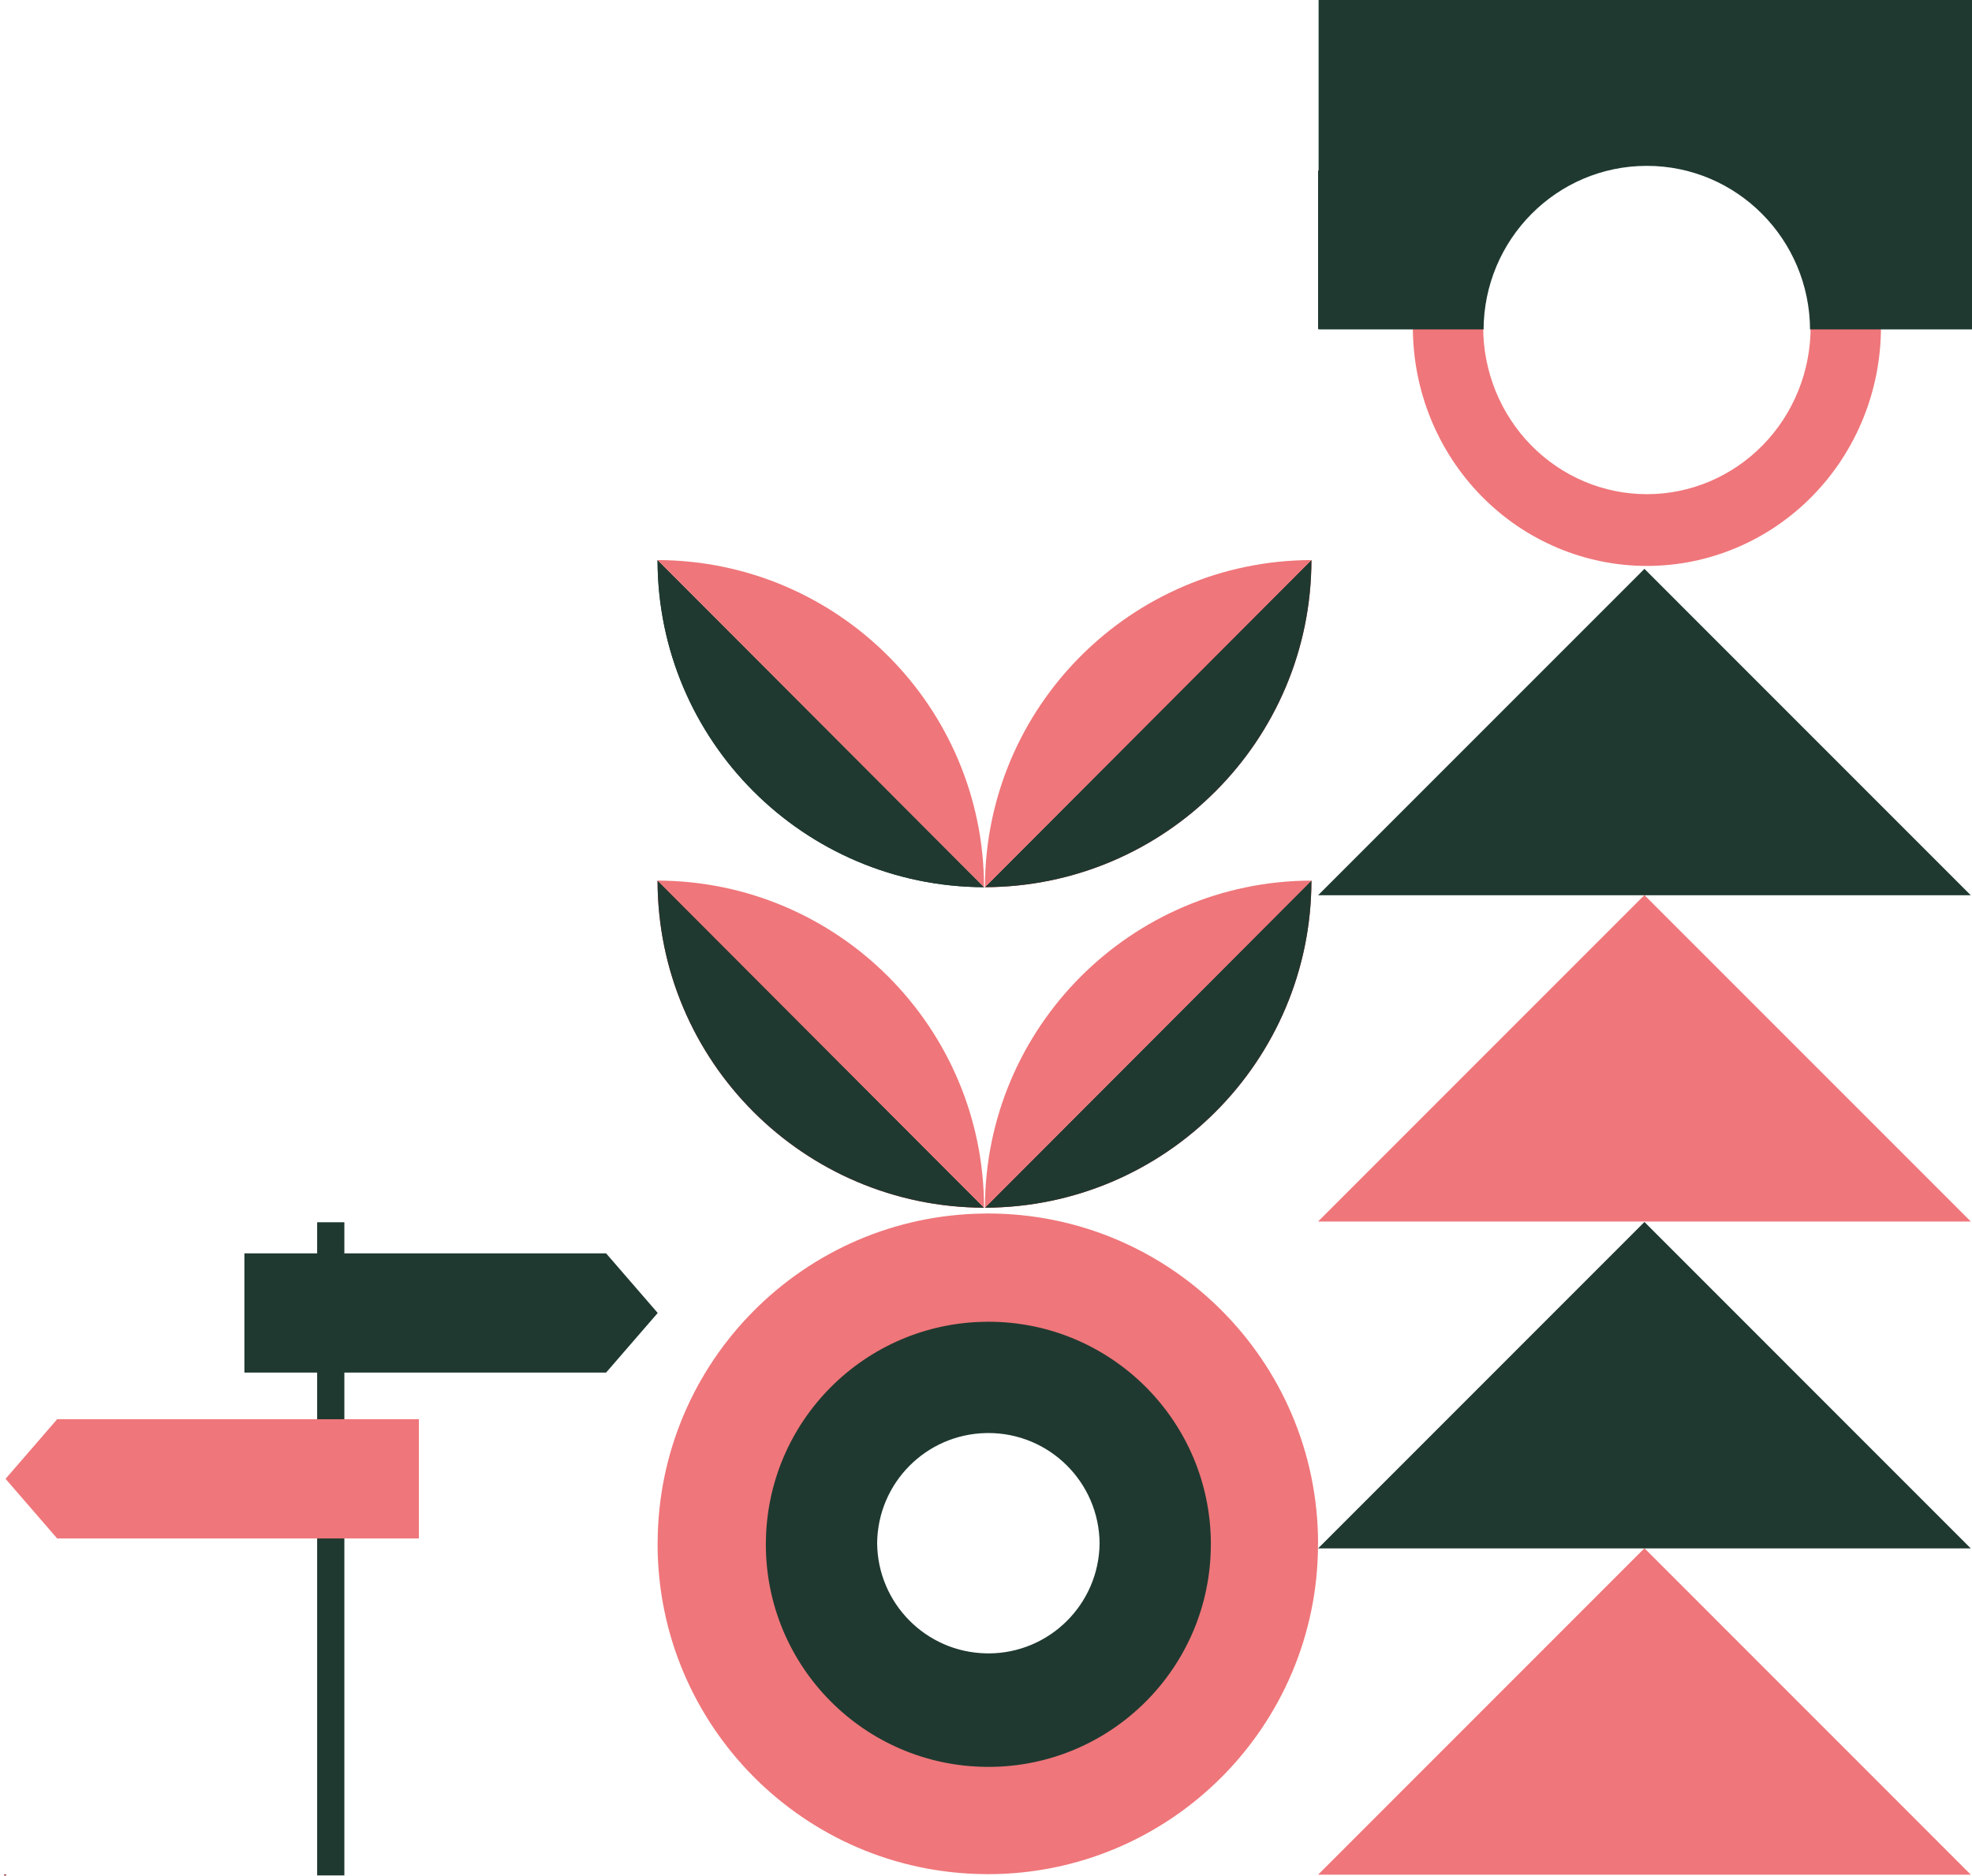
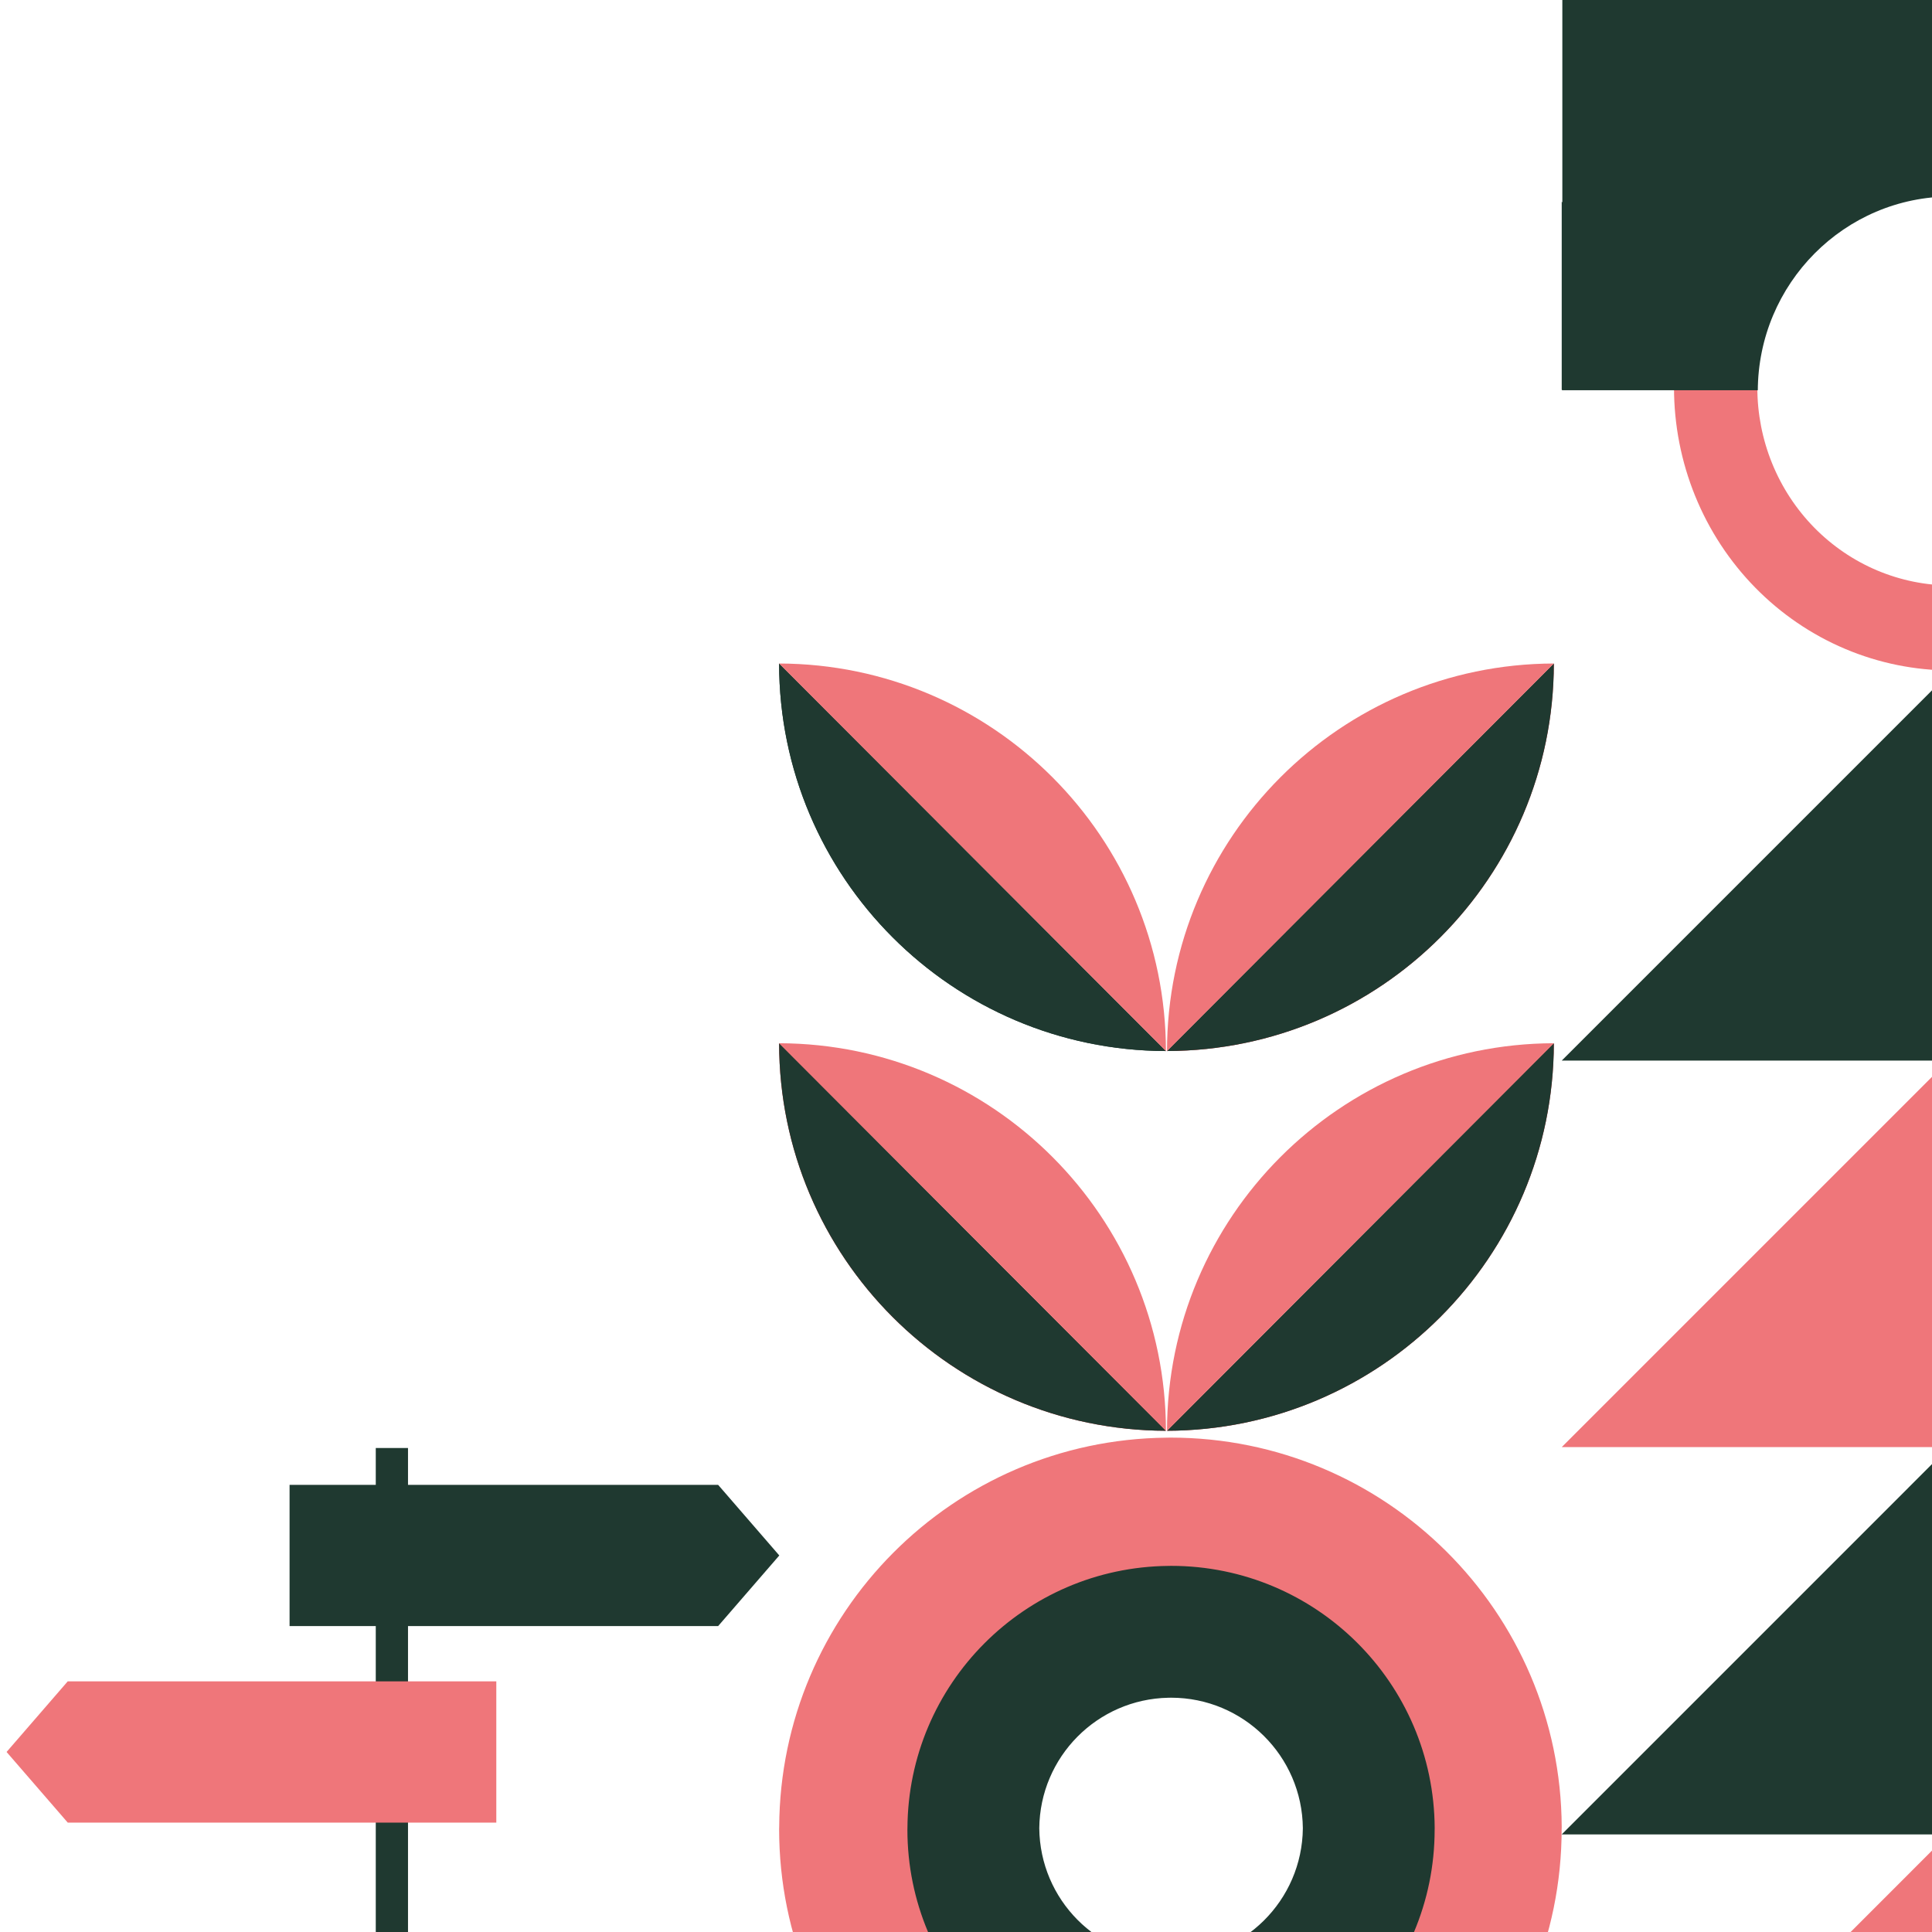
- <svg xmlns="http://www.w3.org/2000/svg" width="387" height="368" viewBox="0 0 387 368" fill="none">
+ <svg xmlns="http://www.w3.org/2000/svg" width="320" height="320" viewBox="0 0 320 320" fill="none">
  <path d="M257.364 172.793C257.329 208.192 228.672 236.887 193.293 236.981L257.364 172.793Z" fill="#C1272D" />
  <path d="M257.364 172.793C257.329 208.192 228.672 236.887 193.293 236.981L257.364 172.793Z" fill="#1F3930" />
  <path d="M193.293 236.981C193.328 201.582 221.986 172.887 257.364 172.793L193.293 236.981Z" fill="#EF767A" />
  <path d="M257.364 109.898C257.329 145.297 228.672 173.992 193.293 174.086L257.364 109.898Z" fill="#C1272D" />
  <path d="M257.364 109.898C257.329 145.297 228.672 173.992 193.293 174.086L257.364 109.898Z" fill="#1F3930" />
  <path d="M193.293 174.086C193.328 138.687 221.986 109.992 257.364 109.898L193.293 174.086Z" fill="#EF767A" />
  <path d="M129.046 172.793C129.081 208.192 157.739 236.887 193.117 236.981L129.046 172.793Z" fill="#C1272D" />
  <path d="M129.046 172.793C129.081 208.192 157.739 236.887 193.117 236.981L129.046 172.793Z" fill="#1F3930" />
  <path d="M193.117 236.981C193.082 201.582 164.425 172.887 129.046 172.793L193.117 236.981Z" fill="#EF767A" />
  <path d="M129.044 109.899C129.079 145.298 157.737 173.993 193.115 174.087L129.044 109.899Z" fill="#1F3930" />
  <path d="M129.044 109.899C129.079 145.298 157.737 173.993 193.115 174.087L129.044 109.899Z" fill="#1F3930" />
  <path d="M193.115 174.087C193.08 138.688 164.423 109.993 129.044 109.899L193.115 174.087Z" fill="#EF767A" />
  <path d="M258.669 302.601C258.503 266.948 229.547 238.113 193.864 238.113C193.653 238.113 193.431 238.113 193.22 238.124C157.836 238.468 129.226 267.17 129.059 302.612C129.048 302.723 129.048 302.823 129.048 302.934C129.048 338.521 157.714 367.401 193.209 367.745C193.42 367.756 193.642 367.756 193.853 367.756C229.647 367.756 258.658 338.743 258.658 302.945C258.669 302.812 258.669 302.712 258.669 302.601ZM193.22 270.535C193.431 270.524 193.653 270.524 193.864 270.524C211.65 270.524 226.095 284.858 226.261 302.612C226.095 320.367 211.65 334.701 193.864 334.701C193.653 334.701 193.431 334.701 193.22 334.69C175.723 334.357 161.634 320.156 161.467 302.612C161.634 285.058 175.723 270.868 193.22 270.535Z" fill="#EF767A" />
  <path d="M1.176 367.83C1.171 367.888 1.171 367.941 1.176 367.994V368H0.837V367.83H1.176Z" fill="black" />
  <path d="M0.832 367.83H1.172C1.166 367.888 1.166 367.941 1.172 367.994C1.055 368 0.943 368 0.832 368V367.83Z" fill="#C1272D" />
  <path d="M67.579 239.835H62.24V368H67.579V239.835Z" fill="#1F3930" />
  <path d="M129.076 257.634L119.498 268.694L118.942 269.332H47.962V245.936H118.942L119.498 246.574L129.076 257.634Z" fill="#1F3930" />
  <path d="M1.09 290.181L10.668 279.121L11.218 278.483H82.204V301.88H11.218L10.668 301.241L1.09 290.181Z" fill="#EF767A" />
  <path d="M322.718 175.64L386.76 239.688H258.67L322.718 175.64Z" fill="#EF767A" />
  <path d="M322.718 111.622L386.76 175.669H258.67L322.718 111.622Z" fill="#1F3930" />
  <path d="M322.718 303.799L386.76 367.853H258.67L322.718 303.799Z" fill="#EF767A" />
  <path d="M322.718 239.782L386.76 303.835H258.67L322.718 239.782Z" fill="#1F3930" />
  <path d="M237.629 302.806C237.517 278.784 218.008 259.355 193.965 259.355C193.823 259.355 193.674 259.355 193.531 259.363C169.691 259.595 150.414 278.934 150.301 302.813C150.294 302.888 150.294 302.956 150.294 303.03C150.294 327.008 169.609 346.466 193.524 346.698C193.666 346.705 193.816 346.705 193.958 346.705C218.075 346.705 237.622 327.157 237.622 303.038C237.629 302.948 237.629 302.881 237.629 302.806ZM193.531 281.2C193.674 281.193 193.823 281.193 193.965 281.193C205.949 281.193 215.681 290.851 215.793 302.813C215.681 314.776 205.949 324.434 193.965 324.434C193.823 324.434 193.674 324.434 193.531 324.426C181.742 324.202 172.249 314.634 172.137 302.813C172.249 290.986 181.742 281.425 193.531 281.2Z" fill="#1F3930" />
  <path d="M369.132 64.208C369.132 70.359 367.944 76.45 365.636 82.133C363.327 87.815 359.944 92.979 355.679 97.328C351.414 101.678 346.35 105.128 340.778 107.482C335.205 109.836 329.232 111.047 323.2 111.047C317.168 111.047 311.196 109.836 305.623 107.482C300.05 105.128 294.987 101.678 290.722 97.328C286.457 92.979 283.073 87.815 280.765 82.133C278.457 76.45 277.269 70.359 277.269 64.208H291.072C291.072 68.51 291.903 72.771 293.518 76.746C295.133 80.721 297.499 84.332 300.482 87.375C303.466 90.417 307.008 92.83 310.905 94.477C314.803 96.123 318.981 96.971 323.2 96.971C327.419 96.971 331.597 96.123 335.495 94.477C339.393 92.83 342.935 90.417 345.918 87.375C348.902 84.332 351.268 80.721 352.883 76.746C354.497 72.771 355.328 68.51 355.328 64.208H369.132Z" fill="#EF767A" />
  <mask id="mask0_1_1924" style="mask-type:alpha" maskUnits="userSpaceOnUse" x="258" y="0" width="130" height="65">
    <rect x="258.67" width="128.496" height="64.635" fill="#D9D9D9" />
  </mask>
  <g mask="url(#mask0_1_1924)">
    <path d="M258.772 0V33.492L194.864 5.526L130.787 33.562L66.709 5.526L2.632 33.562L-61.445 5.526L-125.692 33.639V64.77L-61.445 36.663L2.462 64.629L2.632 64.699L2.802 64.629L66.709 36.663L130.617 64.629L130.787 64.699L130.956 64.629L194.864 36.663L258.772 64.629L259.082 64.764H277.166C277.213 90.317 297.721 111.017 323.019 111.017C348.316 111.017 368.824 90.323 368.871 64.764H387.149V0H258.772ZM354.972 64.753C354.926 82.549 340.641 96.96 323.019 96.96C305.397 96.96 291.112 82.549 291.065 64.753H291.147C291.194 46.957 305.52 32.545 323.183 32.545C340.851 32.545 355.171 46.957 355.218 64.753H354.972Z" fill="#1F3930" />
  </g>
</svg>
